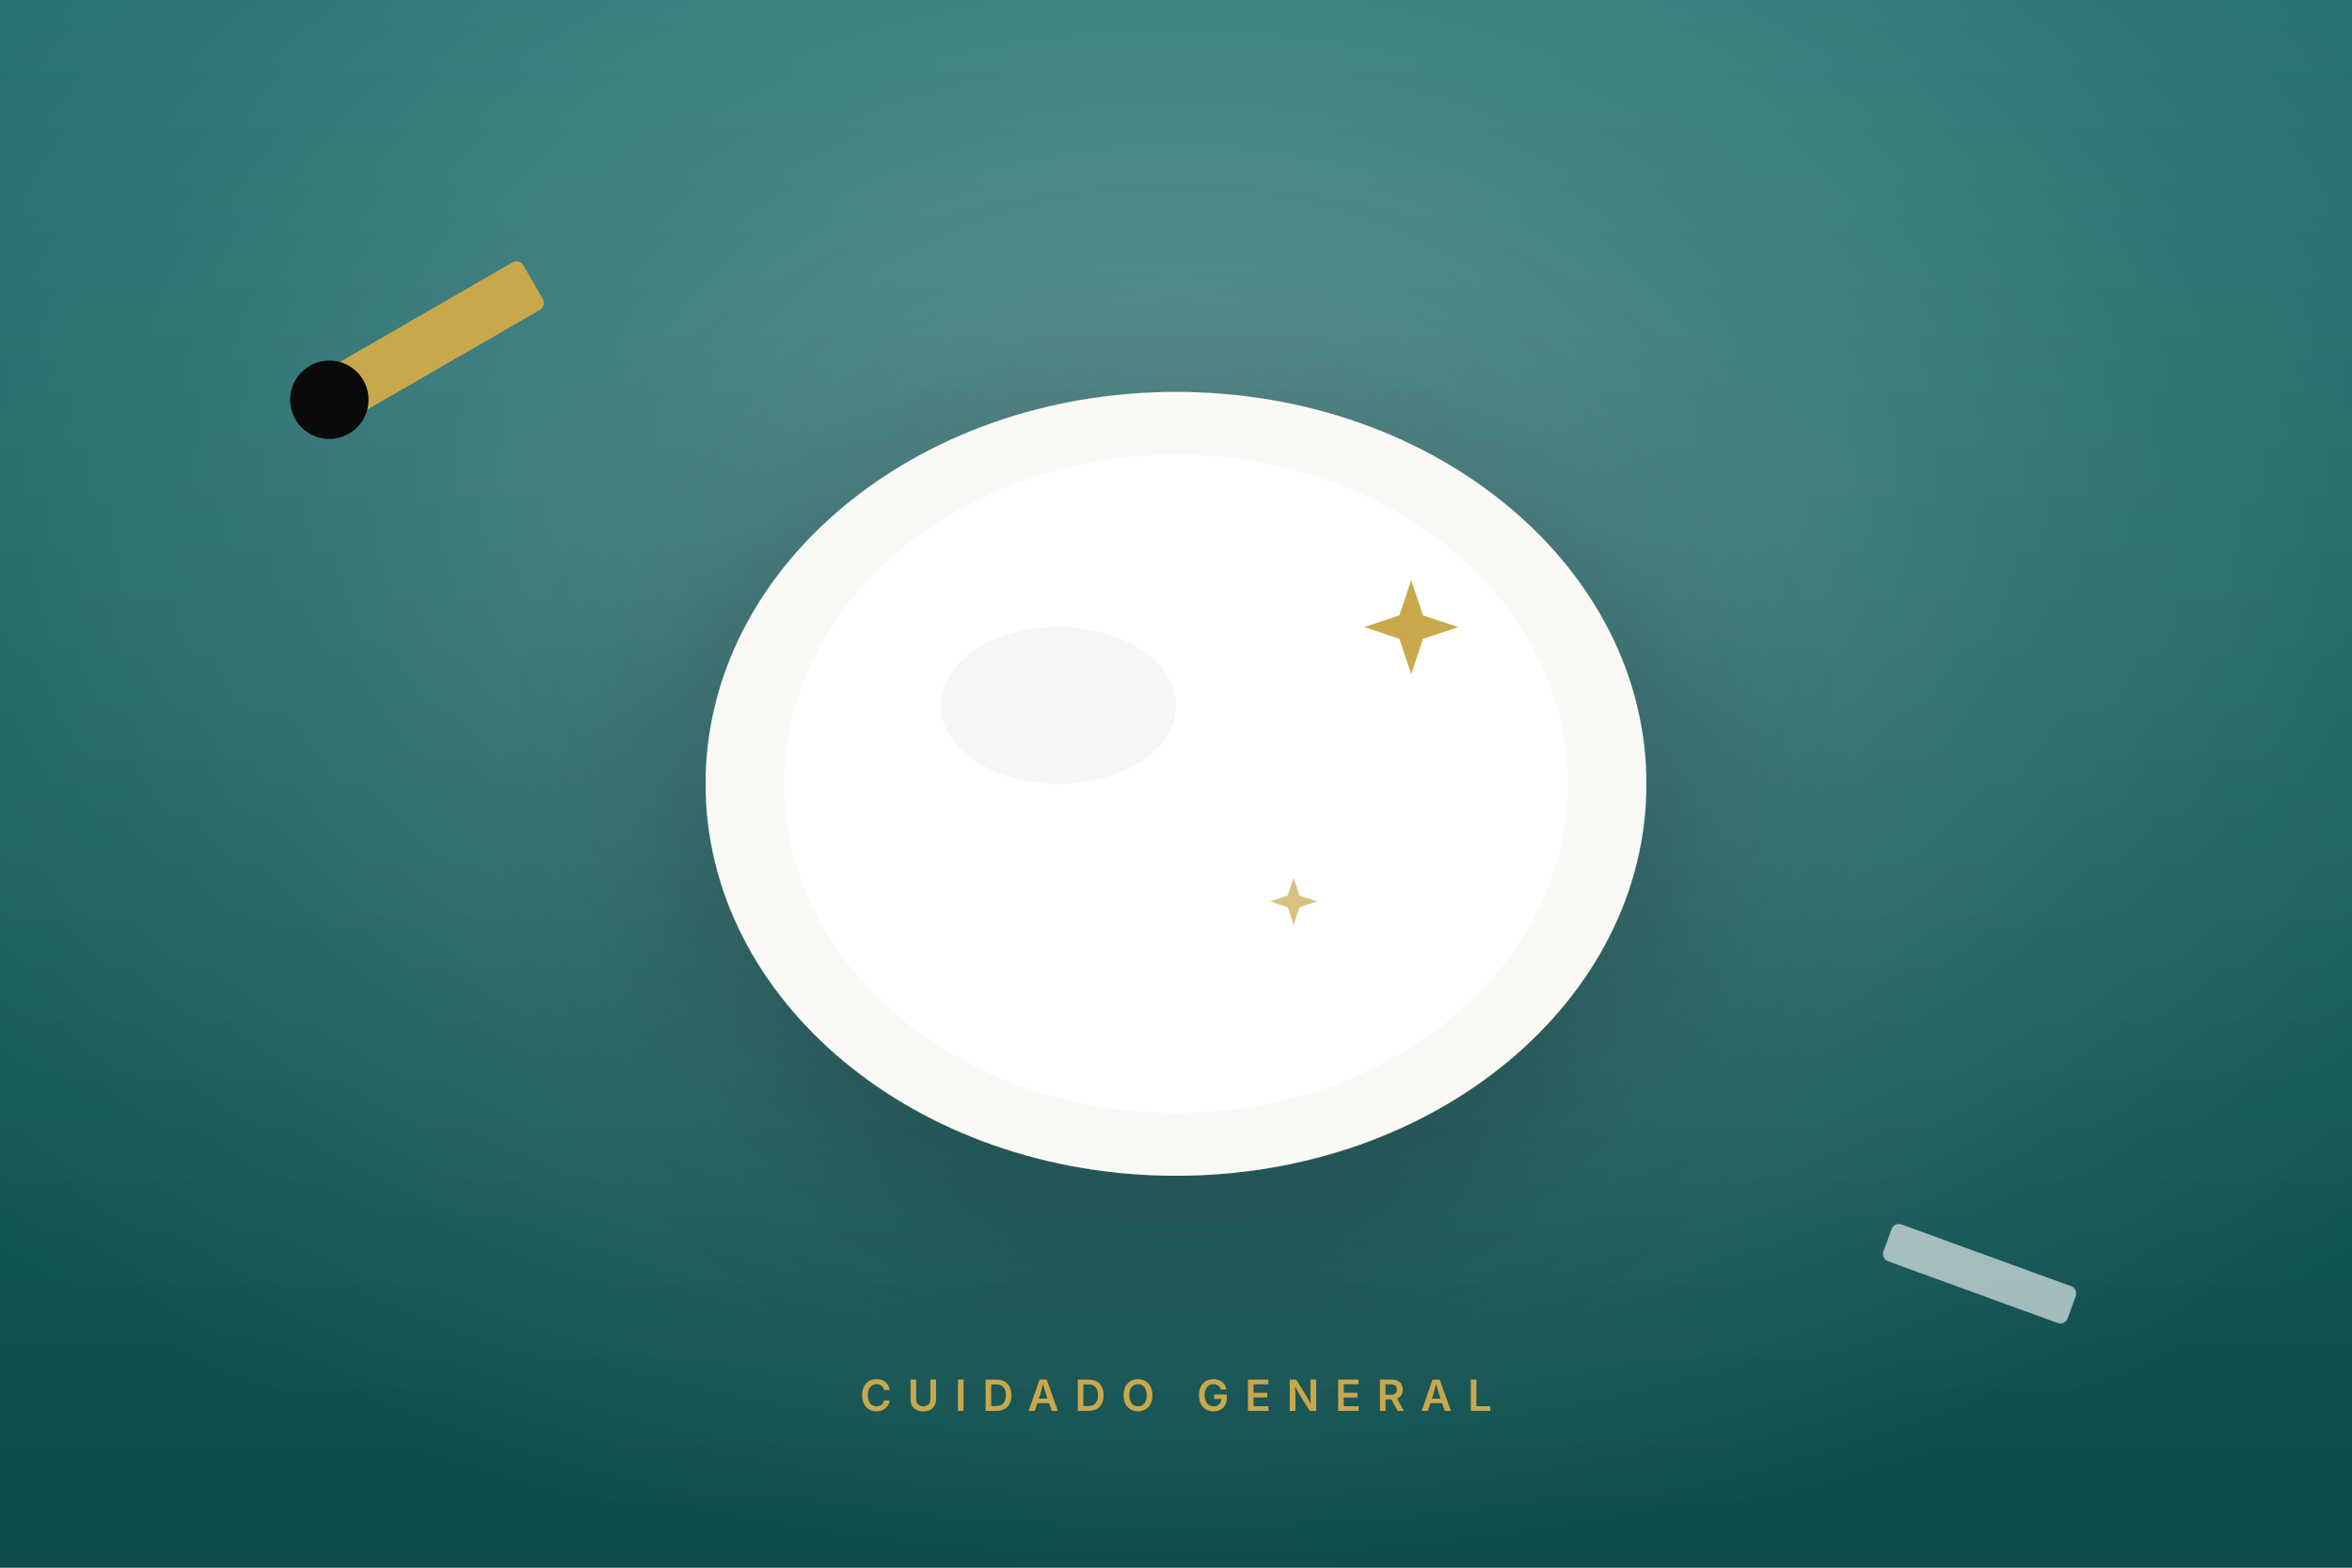
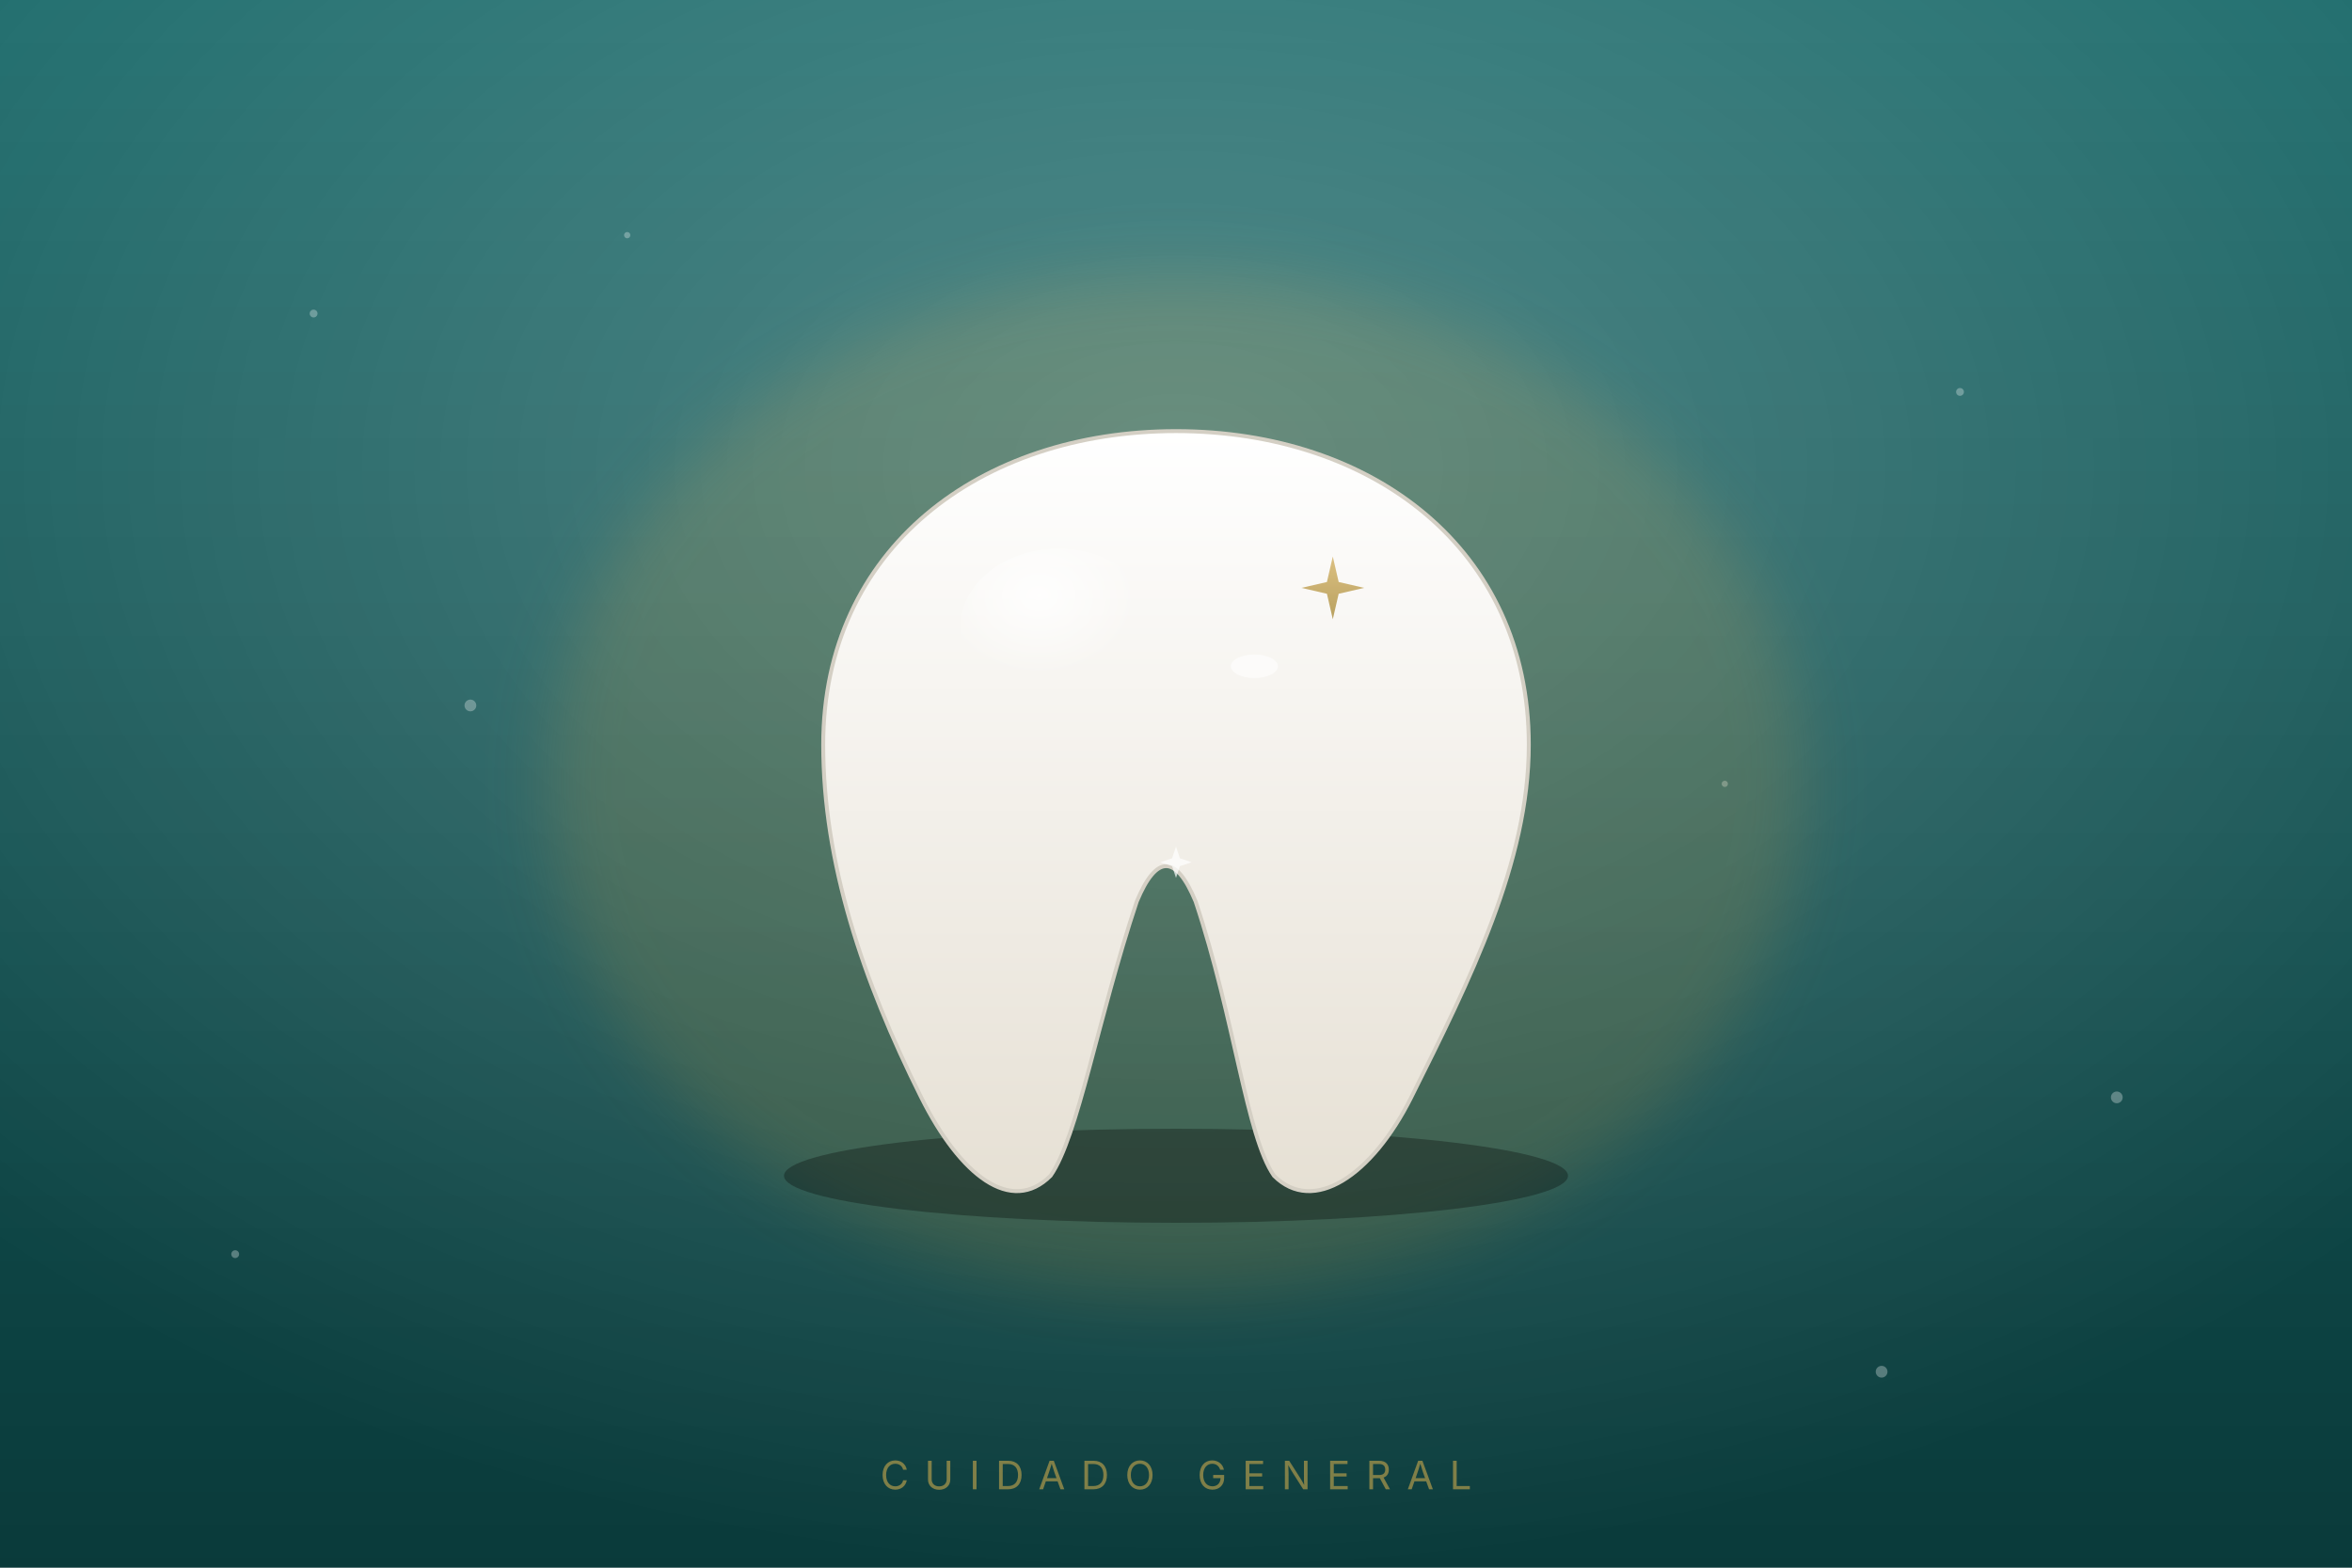
- <svg xmlns="http://www.w3.org/2000/svg" viewBox="0 0 600 400" width="600" height="400" role="img" aria-label="General dentistry">
+ <svg xmlns="http://www.w3.org/2000/svg" viewBox="0 0 600 400" width="600" height="400" role="img" aria-label="General dentistry care">
  <defs>
    <linearGradient id="bg" x1="0" y1="0" x2="0" y2="1">
      <stop offset="0" stop-color="#1a6a6a" />
-       <stop offset="1" stop-color="#0f4c4c" />
+       <stop offset="1" stop-color="#0a3a3a" />
    </linearGradient>
-     <radialGradient id="light" cx="0.5" cy="0.3" r="0.7">
-       <stop offset="0" stop-color="#fff" stop-opacity="0.3" />
+     <radialGradient id="lamp" cx="0.5" cy="0.3" r="0.7">
+       <stop offset="0" stop-color="#fff" stop-opacity="0.25" />
      <stop offset="1" stop-color="#fff" stop-opacity="0" />
    </radialGradient>
+     <radialGradient id="tooth-shine" cx="0.4" cy="0.3" r="0.5">
+       <stop offset="0" stop-color="#fff" stop-opacity="0.8" />
+       <stop offset="1" stop-color="#fff" stop-opacity="0" />
+     </radialGradient>
+     <linearGradient id="tooth-body" x1="0" y1="0" x2="0" y2="1">
+       <stop offset="0" stop-color="#fff" />
+       <stop offset="1" stop-color="#e6e0d4" />
+     </linearGradient>
+     <linearGradient id="gold" x1="0" y1="0" x2="0" y2="1">
+       <stop offset="0" stop-color="#d4b265" />
+       <stop offset="1" stop-color="#a88a3a" />
+     </linearGradient>
+     <filter id="glow" x="-50%" y="-50%" width="200%" height="200%">
+       <feGaussianBlur stdDeviation="8" />
+     </filter>
  </defs>
  <rect width="600" height="400" fill="url(#bg)" />
-   <rect width="600" height="400" fill="url(#light)" />
+   <rect width="600" height="400" fill="url(#lamp)" />
+   <g fill="#fff" opacity="0.3">
+     <circle cx="80" cy="80" r="1" />
+     <circle cx="120" cy="180" r="1.5" />
+     <circle cx="500" cy="100" r="1" />
+     <circle cx="540" cy="280" r="1.5" />
+     <circle cx="60" cy="320" r="1" />
+     <circle cx="480" cy="350" r="1.5" />
+     <circle cx="160" cy="60" r="0.8" />
+     <circle cx="440" cy="200" r="0.8" />
+   </g>
+   <ellipse cx="300" cy="200" rx="160" ry="130" fill="url(#gold)" opacity="0.2" filter="url(#glow)" />
  <g transform="translate(300 200)">
-     <ellipse cx="0" cy="0" rx="120" ry="100" fill="#fbf9f6" filter="drop-shadow(0 10px 30px rgba(0,0,0,0.3))" />
-     <ellipse cx="0" cy="0" rx="100" ry="84" fill="#fff" />
-     <ellipse cx="-30" cy="-20" rx="30" ry="20" fill="#f0f0f0" opacity="0.6" />
-     <g transform="translate(60 -40)" fill="#c9a84c">
-       <path d="M 0 -12 L 3 -3 L 12 0 L 3 3 L 0 12 L -3 3 L -12 0 L -3 -3 Z" />
+     <ellipse cx="0" cy="100" rx="100" ry="12" fill="#000" opacity="0.3" />
+     <path d="M -90 -10              C -90 -60, -50 -90, 0 -90              C 50 -90, 90 -60, 90 -10              C 90 20, 75 50, 60 80              C 50 100, 35 110, 25 100              C 18 90, 15 60, 5 30              C 0 18, -5 18, -10 30              C -20 60, -25 90, -32 100              C -42 110, -55 100, -65 80              C -80 50, -90 20, -90 -10 Z" fill="url(#tooth-body)" stroke="#d4cfc4" stroke-width="1" />
+     <ellipse cx="-30" cy="-40" rx="25" ry="20" fill="url(#tooth-shine)" />
+     <ellipse cx="20" cy="-30" rx="6" ry="3" fill="#fff" opacity="0.6" />
+     <g transform="translate(40 -50)" fill="url(#gold)" opacity="0.8">
+       <path d="M 0 -8 L 1.5 -1.5 L 8 0 L 1.5 1.5 L 0 8 L -1.5 1.5 L -8 0 L -1.5 -1.5 Z" />
    </g>
-     <g transform="translate(30 30)" fill="#c9a84c" opacity="0.7">
-       <path d="M 0 -6 L 1.5 -1.5 L 6 0 L 1.5 1.5 L 0 6 L -1.5 1.5 L -6 0 L -1.5 -1.5 Z" />
+     <g transform="translate(0 20)" fill="#fff" opacity="0.7">
+       <path d="M 0 -4 L 1 -1 L 4 0 L 1 1 L 0 4 L -1 1 L -4 0 L -1 -1 Z" />
    </g>
  </g>
-   <g transform="translate(80 80)">
-     <rect x="0" y="0" width="60" height="14" fill="#c9a84c" rx="2" transform="rotate(-30 30 7)" />
-     <circle cx="0" cy="7" r="10" fill="#0a0a0a" transform="rotate(-30 30 7)" />
-   </g>
-   <g transform="translate(480 320)">
-     <rect x="0" y="0" width="50" height="10" fill="#fff" opacity="0.6" rx="2" transform="rotate(20 25 5)" />
-   </g>
-   <text x="300" y="360" text-anchor="middle" font-family="Inter, sans-serif" font-size="11" fill="#c9a84c" letter-spacing="4" font-weight="600">CUIDADO GENERAL</text>
+   <text x="300" y="380" text-anchor="middle" font-family="Inter, sans-serif" font-size="10" fill="#c9a84c" letter-spacing="4" opacity="0.6">CUIDADO GENERAL</text>
</svg>
